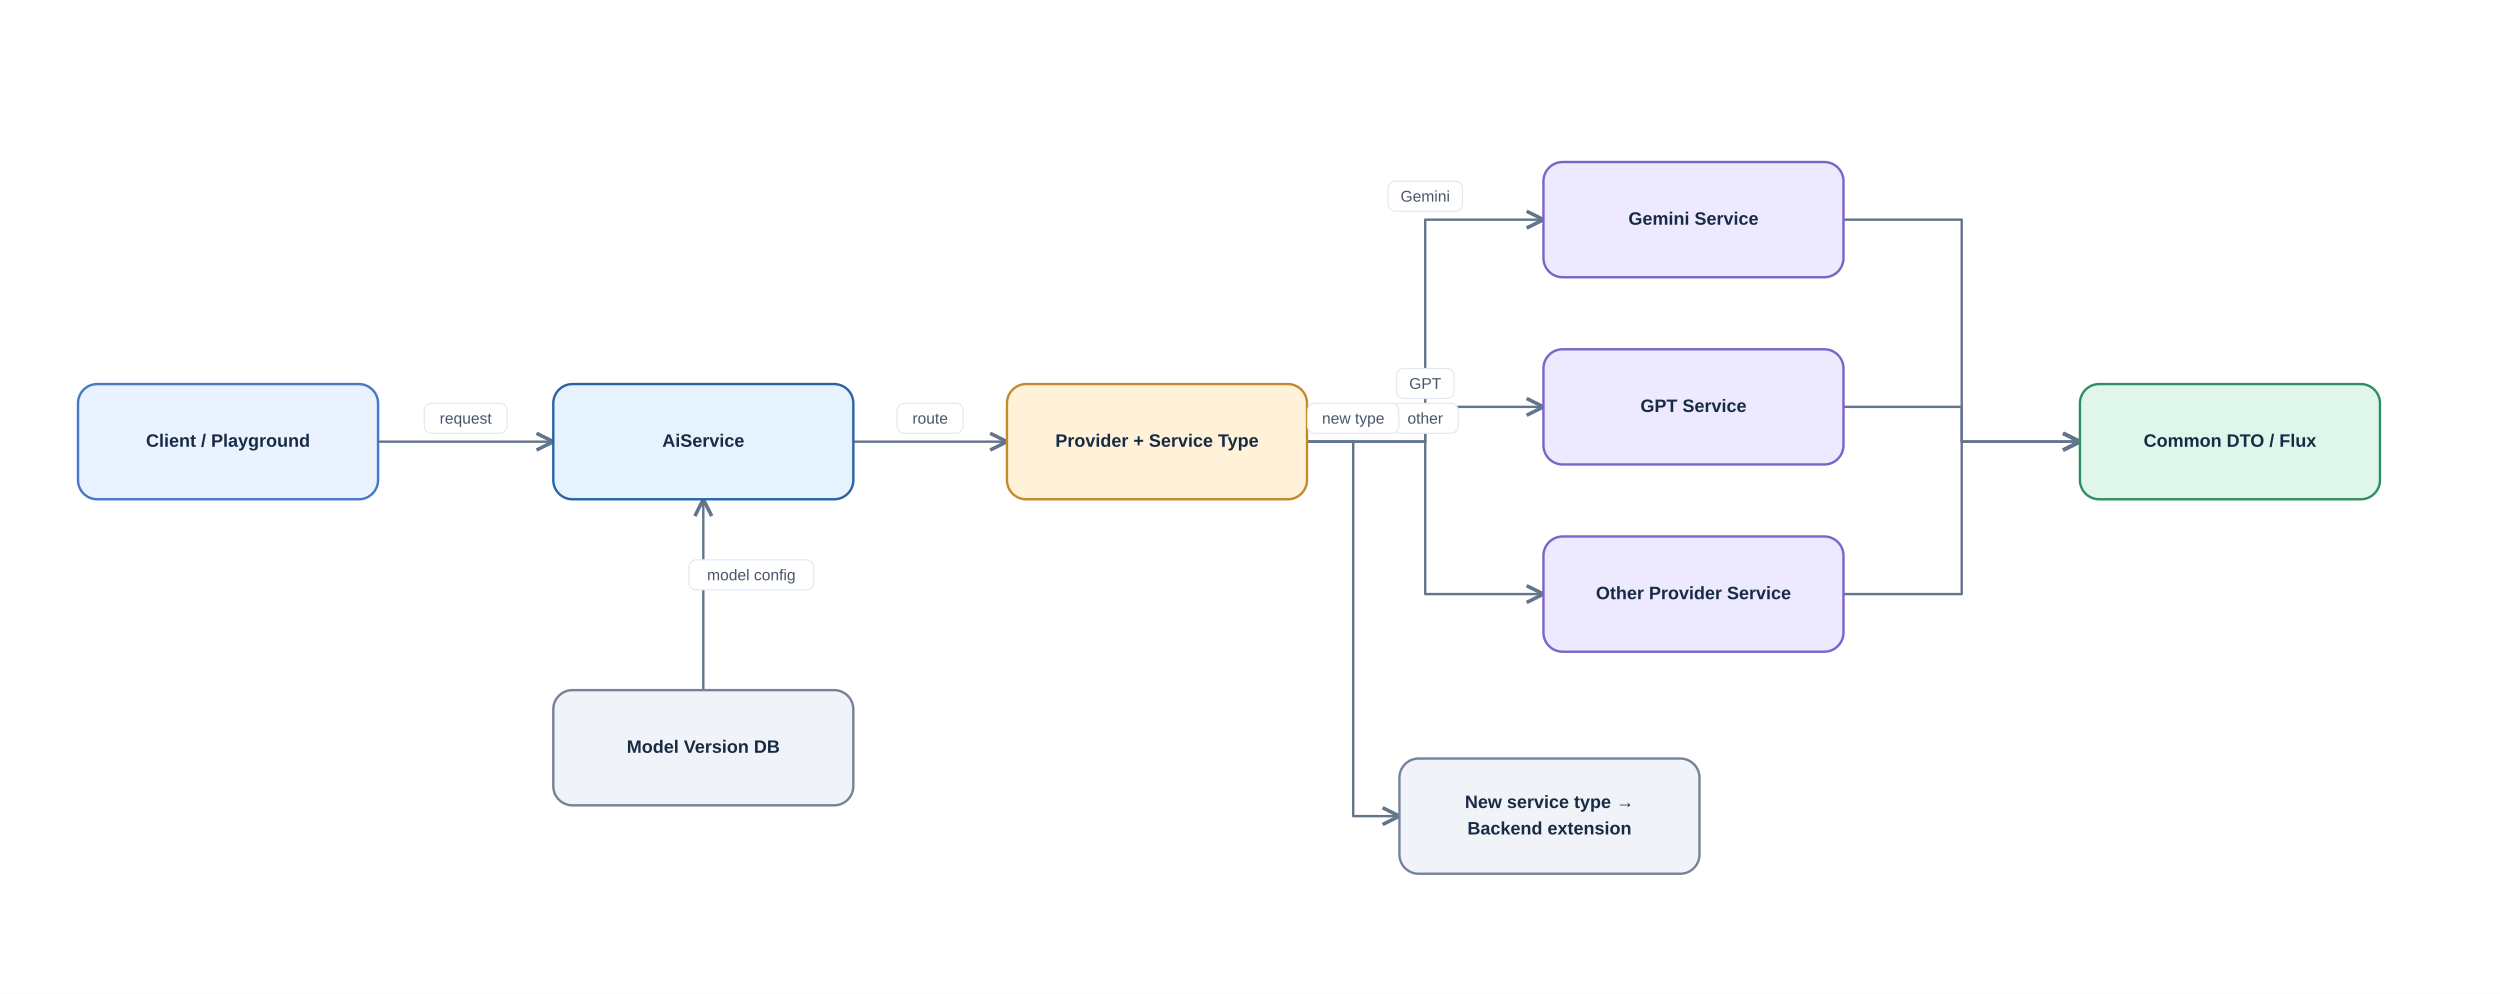
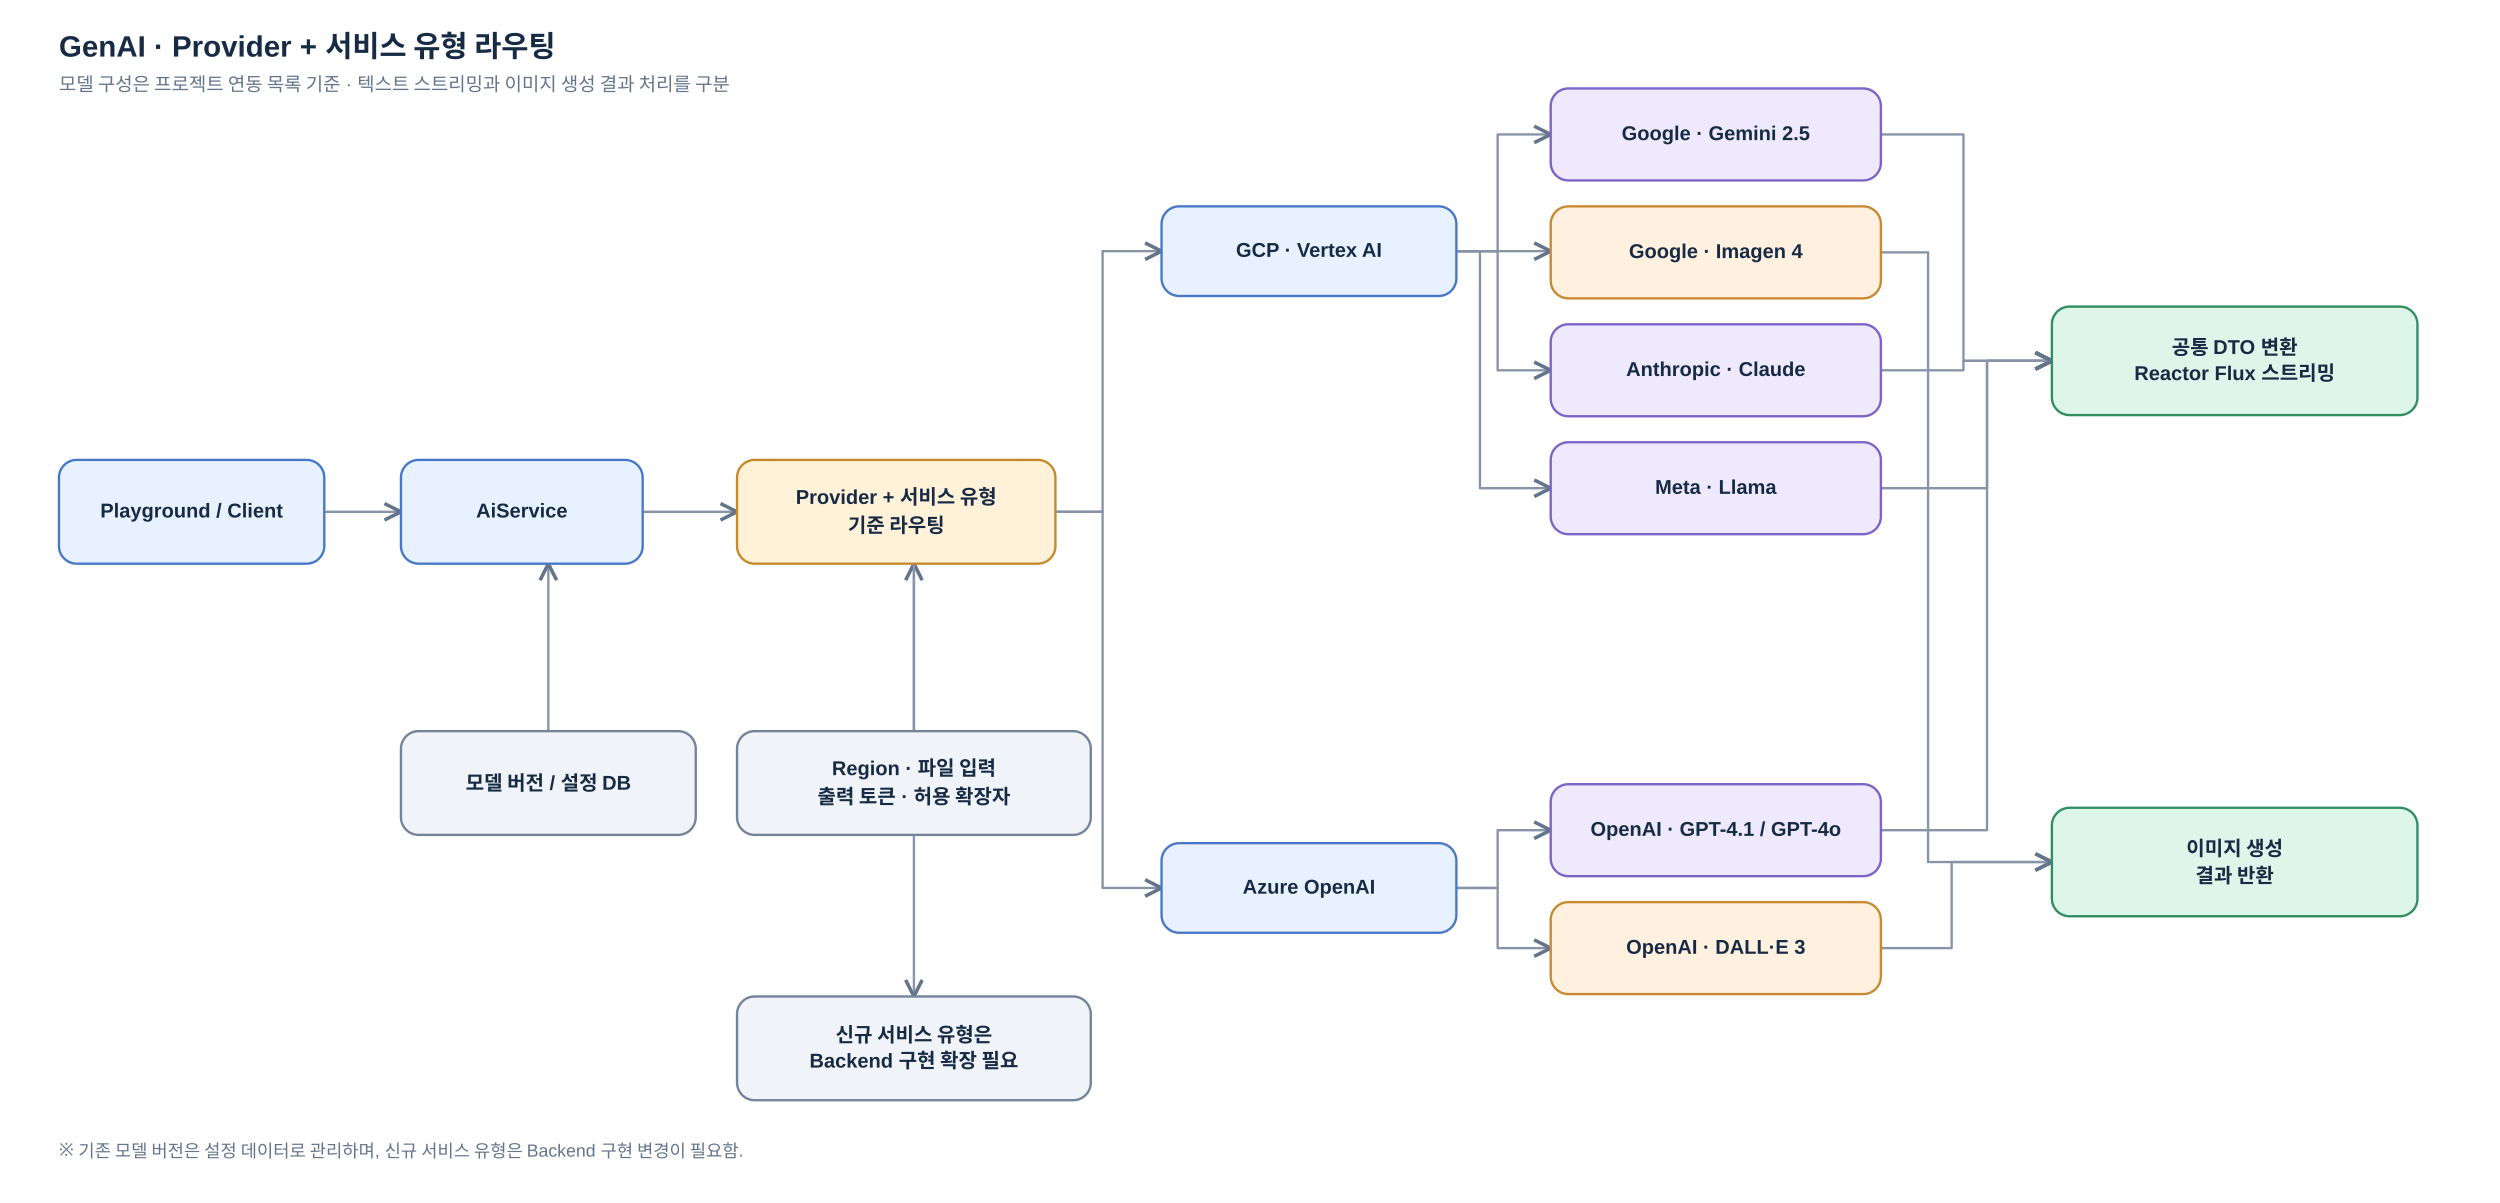
- <svg xmlns="http://www.w3.org/2000/svg" width="2083" height="828" viewBox="0 0 2083 828" role="img" aria-label="genai-routing">
+ <svg xmlns="http://www.w3.org/2000/svg" width="2120" height="1020" viewBox="0 0 2120 1020" role="img" aria-label="GenAI Provider 및 모델별 라우팅 구조">
  <defs>
    <marker id="arrow" markerWidth="9" markerHeight="9" refX="8" refY="4.5" orient="auto">
      <path d="M1 1 L8 4.5 L1 8" fill="none" stroke="#64748B" stroke-width="1.5" />
    </marker>
  </defs>
-   <rect width="100%" height="100%" fill="#FFFFFF" />
-   <path d="M315 368 H388 V368 H461" fill="none" stroke="#64748B" stroke-width="2" stroke-linejoin="round" marker-end="url(#arrow)" />
-   <path d="M711 368 H775 V368 H839" fill="none" stroke="#64748B" stroke-width="2" stroke-linejoin="round" marker-end="url(#arrow)" />
-   <path d="M1089 368 H1187.5 V183 H1286" fill="none" stroke="#64748B" stroke-width="2" stroke-linejoin="round" marker-end="url(#arrow)" />
-   <path d="M1089 368 H1187.5 V339 H1286" fill="none" stroke="#64748B" stroke-width="2" stroke-linejoin="round" marker-end="url(#arrow)" />
-   <path d="M1089 368 H1187.5 V495 H1286" fill="none" stroke="#64748B" stroke-width="2" stroke-linejoin="round" marker-end="url(#arrow)" />
-   <path d="M1536 183 H1634.5 V368 H1733" fill="none" stroke="#64748B" stroke-width="2" stroke-linejoin="round" marker-end="url(#arrow)" />
-   <path d="M1536 339 H1634.5 V368 H1733" fill="none" stroke="#64748B" stroke-width="2" stroke-linejoin="round" marker-end="url(#arrow)" />
-   <path d="M1536 495 H1634.5 V368 H1733" fill="none" stroke="#64748B" stroke-width="2" stroke-linejoin="round" marker-end="url(#arrow)" />
-   <path d="M586 575 V495.5 H586 V416" fill="none" stroke="#64748B" stroke-width="2" stroke-linejoin="round" marker-end="url(#arrow)" />
-   <path d="M1089 368 H1127.5 V680 H1166" fill="none" stroke="#64748B" stroke-width="2" stroke-linejoin="round" marker-end="url(#arrow)" />
-   <rect x="65" y="320" width="250" height="96" rx="16" fill="#EAF2FF" stroke="#4778C8" stroke-width="2" />
-   <text x="190" y="368" text-anchor="middle" dominant-baseline="middle" font-family="Arial,'Noto Sans KR',sans-serif" font-size="15" font-weight="600" fill="#182B45">Client / Playground</text>
-   <rect x="461" y="320" width="250" height="96" rx="16" fill="#E7F2FF" stroke="#2764A5" stroke-width="2" />
-   <text x="586" y="368" text-anchor="middle" dominant-baseline="middle" font-family="Arial,'Noto Sans KR',sans-serif" font-size="15" font-weight="600" fill="#182B45">AiService</text>
-   <rect x="839" y="320" width="250" height="96" rx="16" fill="#FFF2D9" stroke="#C48A2C" stroke-width="2" />
-   <text x="964" y="368" text-anchor="middle" dominant-baseline="middle" font-family="Arial,'Noto Sans KR',sans-serif" font-size="15" font-weight="600" fill="#182B45">Provider + Service Type</text>
-   <rect x="1286" y="135" width="250" height="96" rx="16" fill="#EDE9FE" stroke="#7C63C8" stroke-width="2" />
-   <text x="1411" y="183" text-anchor="middle" dominant-baseline="middle" font-family="Arial,'Noto Sans KR',sans-serif" font-size="15" font-weight="600" fill="#182B45">Gemini Service</text>
-   <rect x="1286" y="291" width="250" height="96" rx="16" fill="#EDE9FE" stroke="#7C63C8" stroke-width="2" />
-   <text x="1411" y="339" text-anchor="middle" dominant-baseline="middle" font-family="Arial,'Noto Sans KR',sans-serif" font-size="15" font-weight="600" fill="#182B45">GPT Service</text>
-   <rect x="1286" y="447" width="250" height="96" rx="16" fill="#EDE9FE" stroke="#7C63C8" stroke-width="2" />
-   <text x="1411" y="495" text-anchor="middle" dominant-baseline="middle" font-family="Arial,'Noto Sans KR',sans-serif" font-size="15" font-weight="600" fill="#182B45">Other Provider Service</text>
-   <rect x="1733" y="320" width="250" height="96" rx="16" fill="#DFF7EA" stroke="#328D60" stroke-width="2" />
-   <text x="1858" y="368" text-anchor="middle" dominant-baseline="middle" font-family="Arial,'Noto Sans KR',sans-serif" font-size="15" font-weight="600" fill="#182B45">Common DTO / Flux</text>
-   <rect x="461" y="575" width="250" height="96" rx="16" fill="#F0F3F8" stroke="#758399" stroke-width="2" />
-   <text x="586" y="623" text-anchor="middle" dominant-baseline="middle" font-family="Arial,'Noto Sans KR',sans-serif" font-size="15" font-weight="600" fill="#182B45">Model Version DB</text>
-   <rect x="1166" y="632" width="250" height="96" rx="16" fill="#F0F3F8" stroke="#758399" stroke-width="2" />
-   <text x="1291" y="669" text-anchor="middle" dominant-baseline="middle" font-family="Arial,'Noto Sans KR',sans-serif" font-size="15" font-weight="600" fill="#182B45">New service type →</text>
-   <text x="1291" y="691" text-anchor="middle" dominant-baseline="middle" font-family="Arial,'Noto Sans KR',sans-serif" font-size="15" font-weight="600" fill="#182B45">Backend extension</text>
-   <rect x="353.5" y="336" width="69" height="25" rx="6" fill="#FFFFFF" stroke="#E2E8F0" />
-   <text x="388" y="353" text-anchor="middle" font-family="Arial,'Noto Sans KR',sans-serif" font-size="13" font-weight="500" fill="#475569">request</text>
-   <rect x="747.5" y="336" width="55" height="25" rx="6" fill="#FFFFFF" stroke="#E2E8F0" />
-   <text x="775" y="353" text-anchor="middle" font-family="Arial,'Noto Sans KR',sans-serif" font-size="13" font-weight="500" fill="#475569">route</text>
-   <rect x="1156.5" y="151" width="62" height="25" rx="6" fill="#FFFFFF" stroke="#E2E8F0" />
-   <text x="1187.5" y="168" text-anchor="middle" font-family="Arial,'Noto Sans KR',sans-serif" font-size="13" font-weight="500" fill="#475569">Gemini</text>
-   <rect x="1163.5" y="307" width="48" height="25" rx="6" fill="#FFFFFF" stroke="#E2E8F0" />
-   <text x="1187.5" y="324" text-anchor="middle" font-family="Arial,'Noto Sans KR',sans-serif" font-size="13" font-weight="500" fill="#475569">GPT</text>
-   <rect x="1160" y="336" width="55" height="25" rx="6" fill="#FFFFFF" stroke="#E2E8F0" />
-   <text x="1187.5" y="353" text-anchor="middle" font-family="Arial,'Noto Sans KR',sans-serif" font-size="13" font-weight="500" fill="#475569">other</text>
-   <rect x="574" y="466.5" width="104" height="25" rx="6" fill="#FFFFFF" stroke="#E2E8F0" />
-   <text x="626" y="483.5" text-anchor="middle" font-family="Arial,'Noto Sans KR',sans-serif" font-size="13" font-weight="500" fill="#475569">model config</text>
-   <rect x="1089.5" y="336" width="76" height="25" rx="6" fill="#FFFFFF" stroke="#E2E8F0" />
-   <text x="1127.5" y="353" text-anchor="middle" font-family="Arial,'Noto Sans KR',sans-serif" font-size="13" font-weight="500" fill="#475569">new type</text>
+   <rect width="2120" height="1020" fill="#FFFFFF" />
+   <text x="50" y="48" font-size="25" font-family="Arial,sans-serif" font-weight="700" fill="#182B45">GenAI · Provider + 서비스 유형 라우팅</text>
+   <text x="50" y="77" font-size="16" font-family="Arial,sans-serif" fill="#64748B">모델 구성은 프로젝트 연동 목록 기준 · 텍스트 스트리밍과 이미지 생성 결과 처리를 구분</text>
+   <path d="M275 434 H340" fill="none" stroke="#8794A8" stroke-width="2" stroke-linejoin="round" marker-end="url(#arrow)" />
+   <path d="M545 434 H625" fill="none" stroke="#8794A8" stroke-width="2" stroke-linejoin="round" marker-end="url(#arrow)" />
+   <path d="M465 620 V478" fill="none" stroke="#8794A8" stroke-width="2" stroke-linejoin="round" marker-end="url(#arrow)" />
+   <path d="M775 620 V478" fill="none" stroke="#8794A8" stroke-width="2" stroke-linejoin="round" marker-end="url(#arrow)" />
+   <path d="M895 434 H935 V213 H985" fill="none" stroke="#8794A8" stroke-width="2" stroke-linejoin="round" marker-end="url(#arrow)" />
+   <path d="M895 434 H935 V753 H985" fill="none" stroke="#8794A8" stroke-width="2" stroke-linejoin="round" marker-end="url(#arrow)" />
+   <path d="M1235 213 H1270 V114 H1315" fill="none" stroke="#8794A8" stroke-width="2" stroke-linejoin="round" marker-end="url(#arrow)" />
+   <path d="M1235 213 H1315" fill="none" stroke="#8794A8" stroke-width="2" stroke-linejoin="round" marker-end="url(#arrow)" />
+   <path d="M1235 213 H1270 V314 H1315" fill="none" stroke="#8794A8" stroke-width="2" stroke-linejoin="round" marker-end="url(#arrow)" />
+   <path d="M1235 213 H1255 V414 H1315" fill="none" stroke="#8794A8" stroke-width="2" stroke-linejoin="round" marker-end="url(#arrow)" />
+   <path d="M1235 753 H1270 V704 H1315" fill="none" stroke="#8794A8" stroke-width="2" stroke-linejoin="round" marker-end="url(#arrow)" />
+   <path d="M1235 753 H1270 V804 H1315" fill="none" stroke="#8794A8" stroke-width="2" stroke-linejoin="round" marker-end="url(#arrow)" />
+   <path d="M1595 114 H1665 V306 H1740" fill="none" stroke="#8794A8" stroke-width="2" stroke-linejoin="round" marker-end="url(#arrow)" />
+   <path d="M1595 314 H1665 V306 H1740" fill="none" stroke="#8794A8" stroke-width="2" stroke-linejoin="round" marker-end="url(#arrow)" />
+   <path d="M1595 414 H1685 V306 H1740" fill="none" stroke="#8794A8" stroke-width="2" stroke-linejoin="round" marker-end="url(#arrow)" />
+   <path d="M1595 704 H1685 V306 H1740" fill="none" stroke="#8794A8" stroke-width="2" stroke-linejoin="round" marker-end="url(#arrow)" />
+   <path d="M1595 214 H1635 V731 H1740" fill="none" stroke="#8794A8" stroke-width="2" stroke-linejoin="round" marker-end="url(#arrow)" />
+   <path d="M1595 804 H1655 V731 H1740" fill="none" stroke="#8794A8" stroke-width="2" stroke-linejoin="round" marker-end="url(#arrow)" />
+   <path d="M775 478 V845" fill="none" stroke="#8794A8" stroke-width="2" stroke-linejoin="round" marker-end="url(#arrow)" />
+   <rect x="50" y="390" width="225" height="88" rx="15" fill="#E8F1FF" stroke="#4778C8" stroke-width="2" />
+   <text x="162.5" y="434" text-anchor="middle" dominant-baseline="middle" font-family="Arial,'Noto Sans KR',sans-serif" font-size="17" font-weight="600" fill="#182B45">Playground / Client</text>
+   <rect x="340" y="390" width="205" height="88" rx="15" fill="#E8F1FF" stroke="#4778C8" stroke-width="2" />
+   <text x="442.5" y="434" text-anchor="middle" dominant-baseline="middle" font-family="Arial,'Noto Sans KR',sans-serif" font-size="17" font-weight="600" fill="#182B45">AiService</text>
+   <rect x="625" y="390" width="270" height="88" rx="15" fill="#FFF2D9" stroke="#C48A2C" stroke-width="2" />
+   <text x="760" y="422.5" text-anchor="middle" dominant-baseline="middle" font-family="Arial,'Noto Sans KR',sans-serif" font-size="17" font-weight="600" fill="#182B45">Provider + 서비스 유형</text>
+   <text x="760" y="445.5" text-anchor="middle" dominant-baseline="middle" font-family="Arial,'Noto Sans KR',sans-serif" font-size="17" font-weight="600" fill="#182B45">기준 라우팅</text>
+   <rect x="985" y="175" width="250" height="76" rx="15" fill="#E8F1FF" stroke="#4778C8" stroke-width="2" />
+   <text x="1110" y="213" text-anchor="middle" dominant-baseline="middle" font-family="Arial,'Noto Sans KR',sans-serif" font-size="17" font-weight="600" fill="#182B45">GCP · Vertex AI</text>
+   <rect x="985" y="715" width="250" height="76" rx="15" fill="#E8F1FF" stroke="#4778C8" stroke-width="2" />
+   <text x="1110" y="753" text-anchor="middle" dominant-baseline="middle" font-family="Arial,'Noto Sans KR',sans-serif" font-size="17" font-weight="600" fill="#182B45">Azure OpenAI</text>
+   <rect x="1315" y="75" width="280" height="78" rx="15" fill="#EEE9FC" stroke="#7C63C8" stroke-width="2" />
+   <text x="1455" y="114" text-anchor="middle" dominant-baseline="middle" font-family="Arial,'Noto Sans KR',sans-serif" font-size="17" font-weight="600" fill="#182B45">Google · Gemini 2.5</text>
+   <rect x="1315" y="175" width="280" height="78" rx="15" fill="#FFF0DF" stroke="#C98932" stroke-width="2" />
+   <text x="1455" y="214" text-anchor="middle" dominant-baseline="middle" font-family="Arial,'Noto Sans KR',sans-serif" font-size="17" font-weight="600" fill="#182B45">Google · Imagen 4</text>
+   <rect x="1315" y="275" width="280" height="78" rx="15" fill="#EEE9FC" stroke="#7C63C8" stroke-width="2" />
+   <text x="1455" y="314" text-anchor="middle" dominant-baseline="middle" font-family="Arial,'Noto Sans KR',sans-serif" font-size="17" font-weight="600" fill="#182B45">Anthropic · Claude</text>
+   <rect x="1315" y="375" width="280" height="78" rx="15" fill="#EEE9FC" stroke="#7C63C8" stroke-width="2" />
+   <text x="1455" y="414" text-anchor="middle" dominant-baseline="middle" font-family="Arial,'Noto Sans KR',sans-serif" font-size="17" font-weight="600" fill="#182B45">Meta · Llama</text>
+   <rect x="1315" y="665" width="280" height="78" rx="15" fill="#EEE9FC" stroke="#7C63C8" stroke-width="2" />
+   <text x="1455" y="704" text-anchor="middle" dominant-baseline="middle" font-family="Arial,'Noto Sans KR',sans-serif" font-size="17" font-weight="600" fill="#182B45">OpenAI · GPT-4.1 / GPT-4o</text>
+   <rect x="1315" y="765" width="280" height="78" rx="15" fill="#FFF0DF" stroke="#C98932" stroke-width="2" />
+   <text x="1455" y="804" text-anchor="middle" dominant-baseline="middle" font-family="Arial,'Noto Sans KR',sans-serif" font-size="17" font-weight="600" fill="#182B45">OpenAI · DALL·E 3</text>
+   <rect x="1740" y="260" width="310" height="92" rx="15" fill="#DEF5E9" stroke="#328D60" stroke-width="2" />
+   <text x="1895" y="294.5" text-anchor="middle" dominant-baseline="middle" font-family="Arial,'Noto Sans KR',sans-serif" font-size="17" font-weight="600" fill="#182B45">공통 DTO 변환</text>
+   <text x="1895" y="317.5" text-anchor="middle" dominant-baseline="middle" font-family="Arial,'Noto Sans KR',sans-serif" font-size="17" font-weight="600" fill="#182B45">Reactor Flux 스트리밍</text>
+   <rect x="1740" y="685" width="310" height="92" rx="15" fill="#DEF5E9" stroke="#328D60" stroke-width="2" />
+   <text x="1895" y="719.5" text-anchor="middle" dominant-baseline="middle" font-family="Arial,'Noto Sans KR',sans-serif" font-size="17" font-weight="600" fill="#182B45">이미지 생성</text>
+   <text x="1895" y="742.5" text-anchor="middle" dominant-baseline="middle" font-family="Arial,'Noto Sans KR',sans-serif" font-size="17" font-weight="600" fill="#182B45">결과 반환</text>
+   <rect x="340" y="620" width="250" height="88" rx="15" fill="#F0F3F8" stroke="#758399" stroke-width="2" />
+   <text x="465" y="664" text-anchor="middle" dominant-baseline="middle" font-family="Arial,'Noto Sans KR',sans-serif" font-size="17" font-weight="600" fill="#182B45">모델 버전 / 설정 DB</text>
+   <rect x="625" y="620" width="300" height="88" rx="15" fill="#F0F3F8" stroke="#758399" stroke-width="2" />
+   <text x="775" y="652.5" text-anchor="middle" dominant-baseline="middle" font-family="Arial,'Noto Sans KR',sans-serif" font-size="17" font-weight="600" fill="#182B45">Region · 파일 입력</text>
+   <text x="775" y="675.5" text-anchor="middle" dominant-baseline="middle" font-family="Arial,'Noto Sans KR',sans-serif" font-size="17" font-weight="600" fill="#182B45">출력 토큰 · 허용 확장자</text>
+   <rect x="625" y="845" width="300" height="88" rx="15" fill="#F0F3F8" stroke="#758399" stroke-width="2" />
+   <text x="775" y="877.5" text-anchor="middle" dominant-baseline="middle" font-family="Arial,'Noto Sans KR',sans-serif" font-size="17" font-weight="600" fill="#182B45">신규 서비스 유형은</text>
+   <text x="775" y="900.5" text-anchor="middle" dominant-baseline="middle" font-family="Arial,'Noto Sans KR',sans-serif" font-size="17" font-weight="600" fill="#182B45">Backend 구현 확장 필요</text>
+   <text x="50" y="980" font-family="Arial,'Noto Sans KR',sans-serif" font-size="15" fill="#64748B">※ 기존 모델 버전은 설정 데이터로 관리하며, 신규 서비스 유형은 Backend 구현 변경이 필요함.</text>
</svg>
